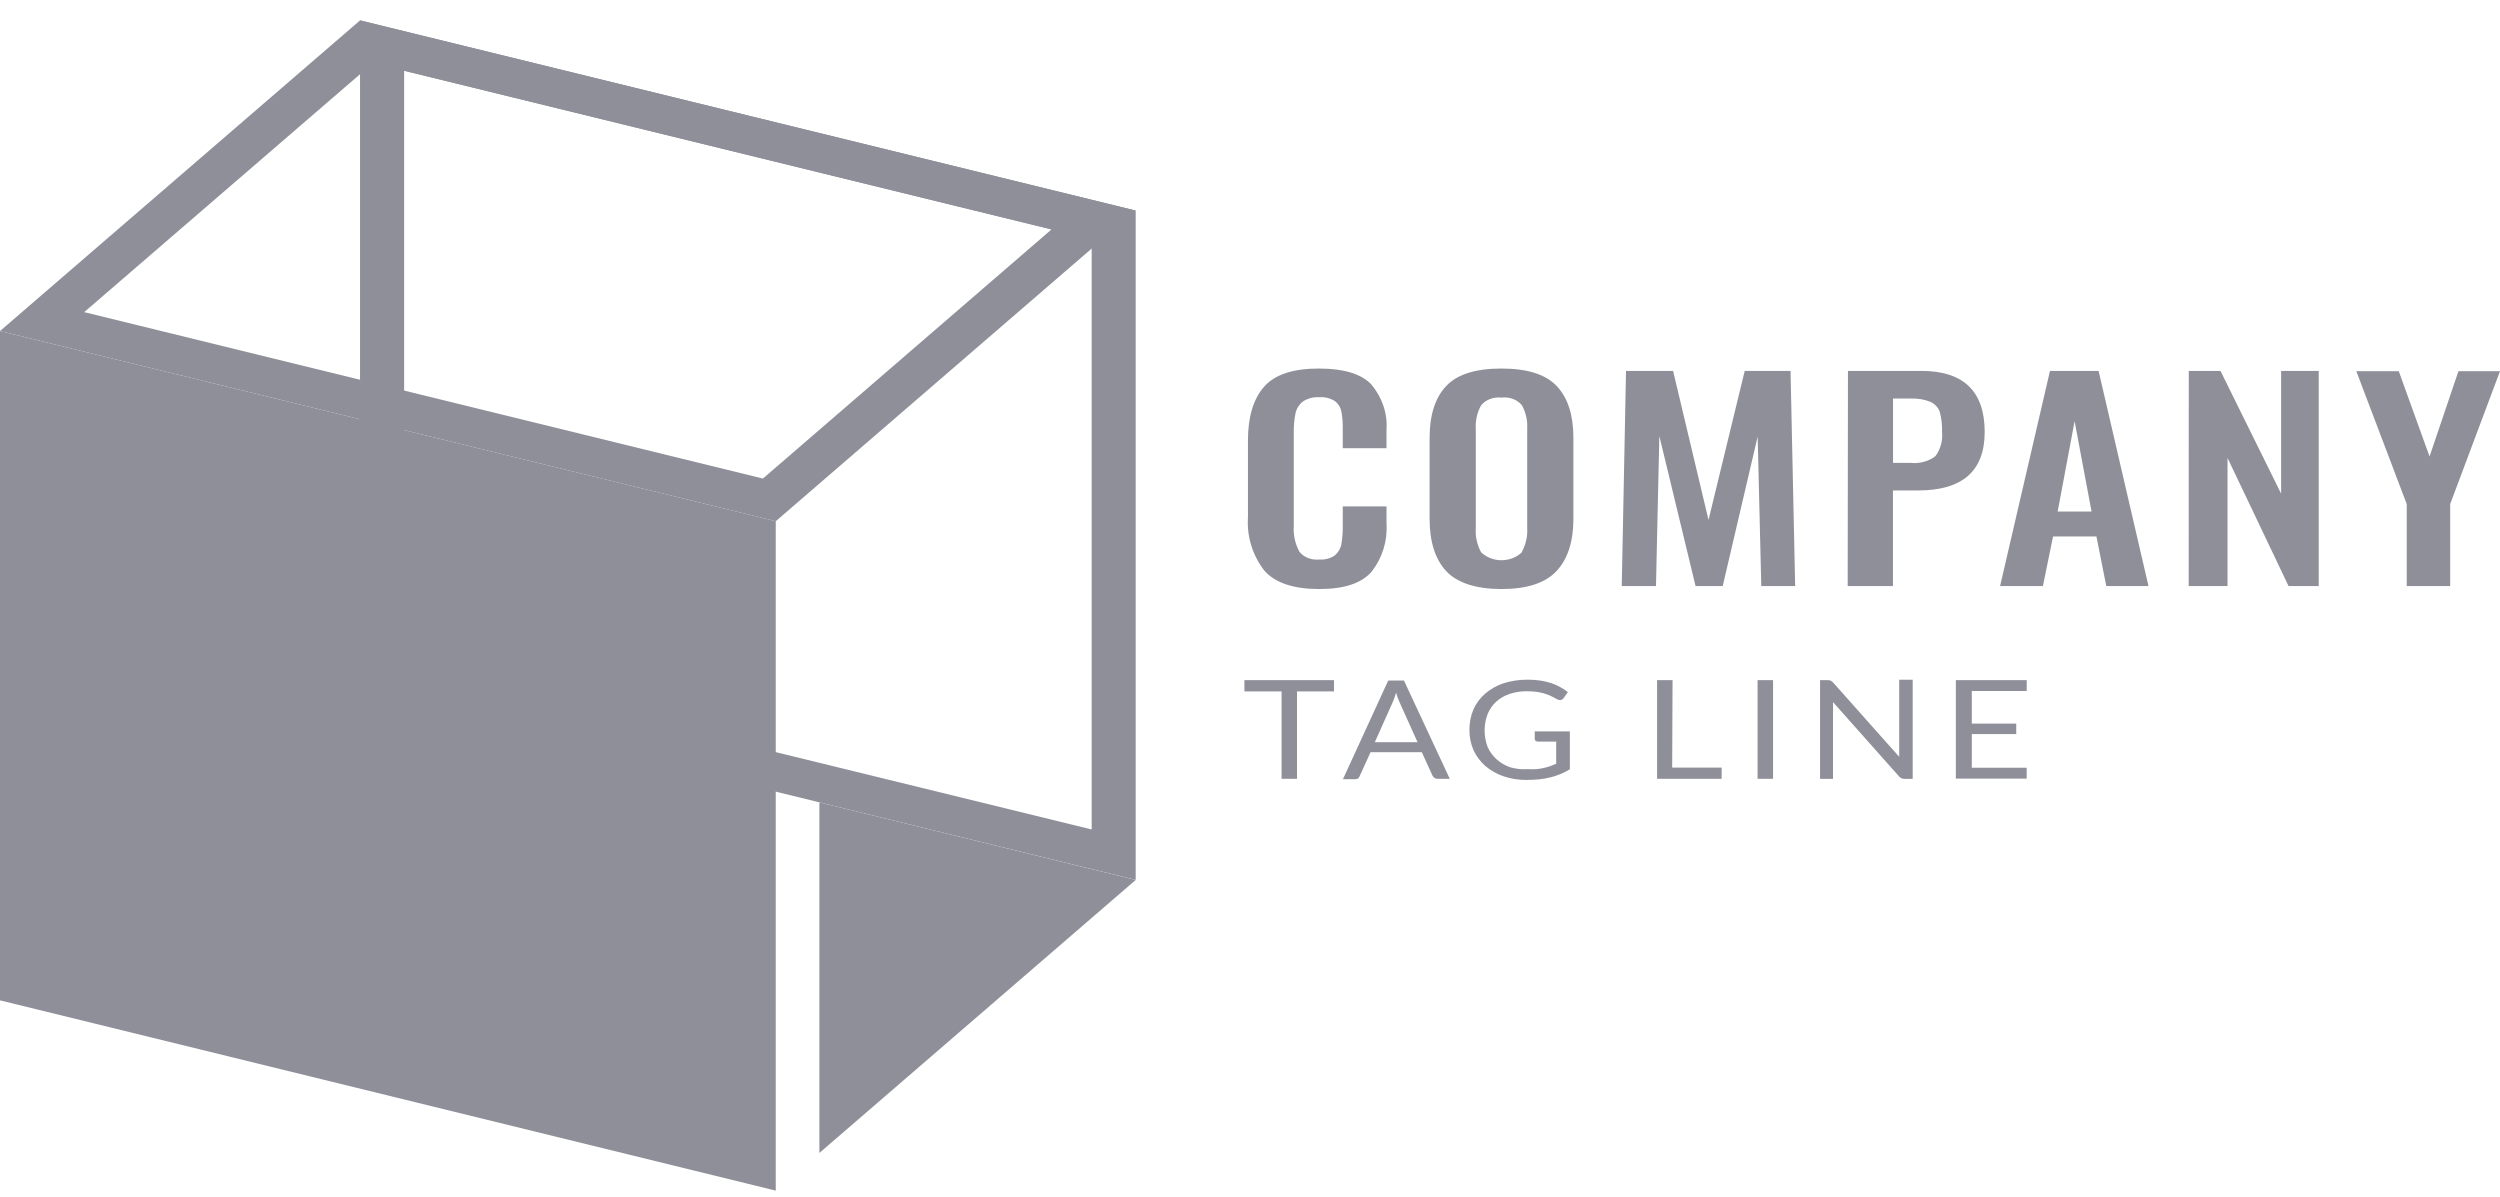
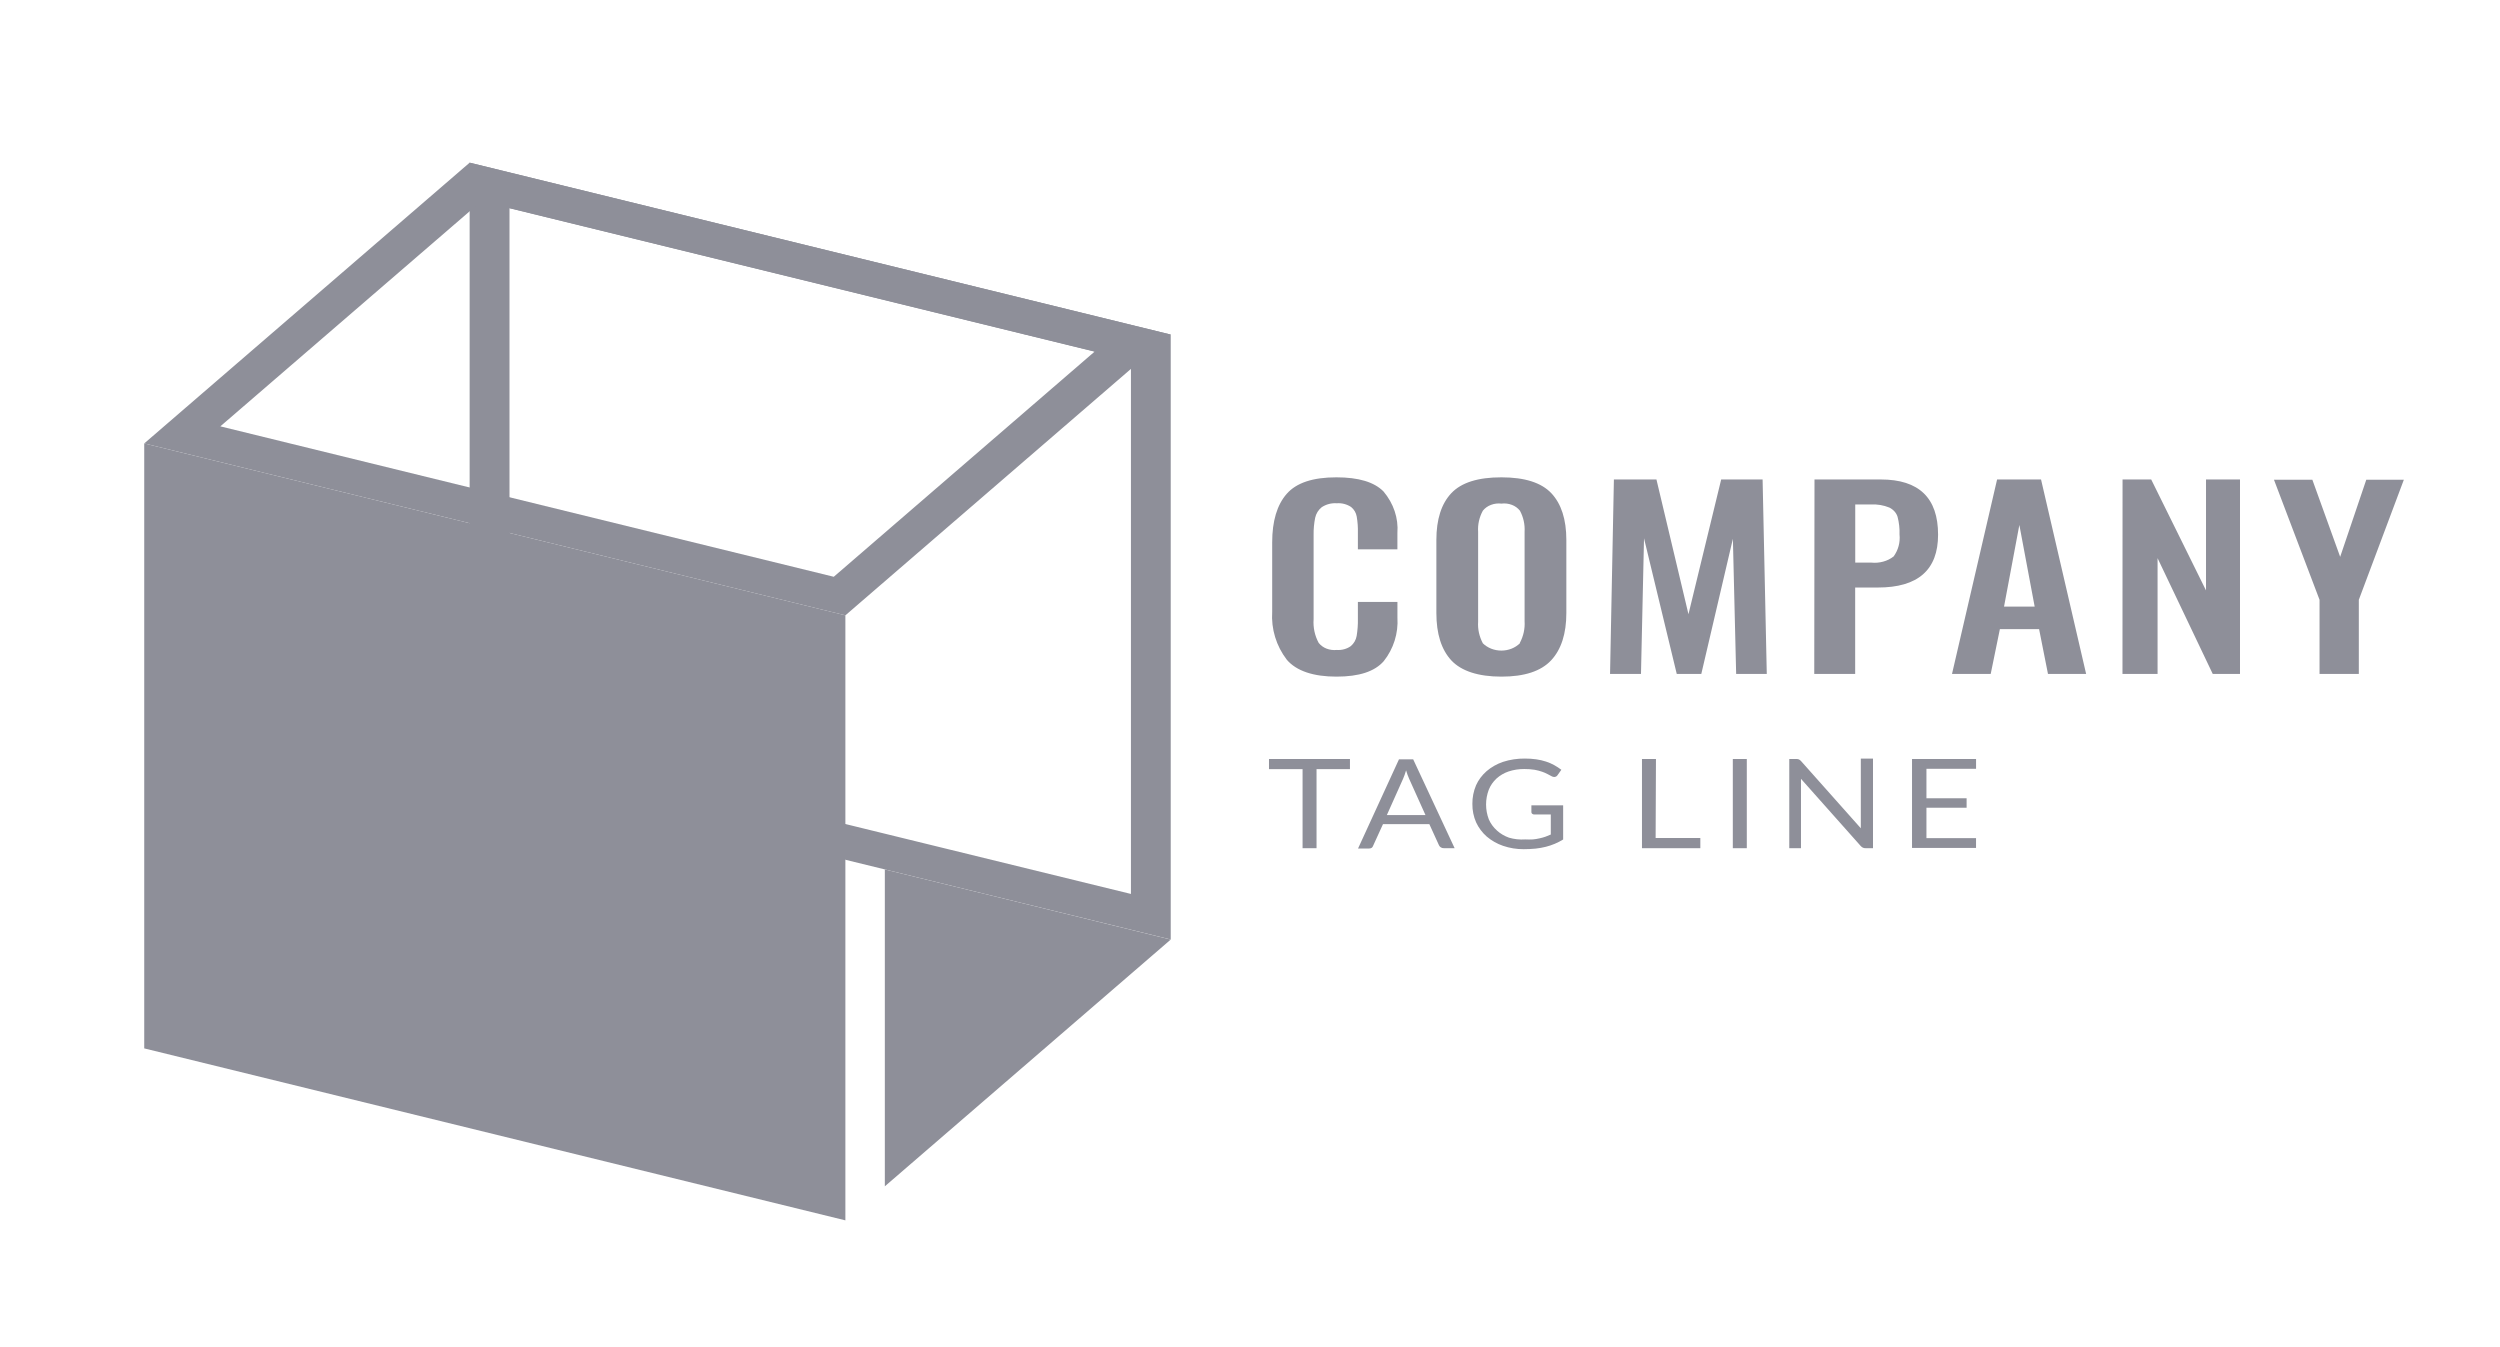
- <svg xmlns="http://www.w3.org/2000/svg" width="94" height="45" fill="none">
-   <path fill="#8E8F99" d="M47.53 21.443a2.953 2.953 0 0 1-.607-1.992v-2.888c0-.885.201-1.558.603-2.018.402-.46 1.092-.69 2.07-.688.92 0 1.572.196 1.958.588.42.5.625 1.111.578 1.727v.68h-1.644v-.688c.006-.225-.01-.45-.048-.673a.652.652 0 0 0-.234-.4.951.951 0 0 0-.596-.155 1.007 1.007 0 0 0-.627.164.769.769 0 0 0-.272.44 3.342 3.342 0 0 0-.065.715v3.505a1.79 1.79 0 0 0 .211.984.772.772 0 0 0 .328.239c.133.051.28.07.425.055.21.015.42-.042.582-.159a.706.706 0 0 0 .245-.426c.038-.232.056-.467.051-.702v-.711h1.645v.65a2.643 2.643 0 0 1-.57 1.815c-.377.429-1.02.643-1.967.643-.946 0-1.661-.229-2.067-.705ZM54.376 21.473c-.415-.45-.623-1.105-.623-1.972v-3.038c0-.858.208-1.507.623-1.948.416-.44 1.11-.66 2.084-.658.967 0 1.658.22 2.073.658.416.441.627 1.09.627 1.948v3.038c0 .858-.211 1.516-.633 1.969-.423.452-1.11.678-2.067.678-.957 0-1.665-.229-2.084-.675Zm2.85-.729c.149-.282.217-.59.197-.899v-3.72a1.65 1.65 0 0 0-.194-.88.776.776 0 0 0-.335-.243.907.907 0 0 0-.434-.052.92.92 0 0 0-.435.053.789.789 0 0 0-.338.241c-.15.275-.218.578-.197.881v3.738c-.021.309.047.617.197.899.096.094.214.17.347.223a1.161 1.161 0 0 0 .845 0c.133-.053.251-.129.347-.223v-.018ZM61.138 13.946h1.77l1.332 5.605 1.361-5.605h1.723l.174 8.09h-1.274l-.136-5.622-1.314 5.622h-1.021l-1.362-5.643-.126 5.643h-1.287l.16-8.09ZM69.483 13.946h2.758c1.588 0 2.383.766 2.383 2.297 0 1.467-.837 2.2-2.51 2.198h-.939v3.596h-1.702l.01-8.091Zm2.356 3.458c.168.018.339.005.5-.04.162-.043.31-.117.436-.216a1.31 1.31 0 0 0 .245-.913 2.53 2.53 0 0 0-.081-.735.596.596 0 0 0-.126-.222.705.705 0 0 0-.215-.163 1.763 1.763 0 0 0-.76-.129h-.66v2.418h.66ZM77.079 13.946h1.828l1.876 8.09h-1.587l-.37-1.865h-1.631l-.382 1.866h-1.61l1.876-8.091Zm1.563 5.288-.637-3.396-.637 3.396h1.273ZM82.298 13.946h1.192l2.28 4.615v-4.615h1.414v8.09H86.05l-2.295-4.817v4.817h-1.46l.003-8.09ZM90.493 18.952l-1.896-4.995h1.597l1.157 3.208 1.086-3.208H94l-1.873 4.995v3.084h-1.634v-3.084ZM50.158 25.574v.423h-1.39v3.287h-.581v-3.287H46.79v-.423h3.367ZM54.512 29.284h-.45a.2.2 0 0 1-.125-.035.193.193 0 0 1-.075-.085l-.402-.881h-1.927l-.402.881a.243.243 0 0 1-.06.1.208.208 0 0 1-.127.035h-.45l1.703-3.71h.592l1.723 3.695Zm-2.819-1.377H53.3l-.68-1.51a2.703 2.703 0 0 1-.127-.35c-.024.07-.044.138-.064.197l-.062.156-.674 1.507ZM57.447 28.92c.107.005.214.005.32 0 .092-.008.183-.023.273-.044a2.1 2.1 0 0 0 .245-.068c.075-.026.15-.058.228-.09v-.835h-.681a.142.142 0 0 1-.05-.006.128.128 0 0 1-.042-.023.086.086 0 0 1-.026-.03.075.075 0 0 1-.008-.038v-.285h1.321v1.422a2.57 2.57 0 0 1-.718.303c-.14.035-.282.06-.426.076a5.153 5.153 0 0 1-.497.024 2.596 2.596 0 0 1-.858-.139 2.092 2.092 0 0 1-.681-.387 1.792 1.792 0 0 1-.44-.588 1.854 1.854 0 0 1-.156-.77 1.923 1.923 0 0 1 .153-.775c.098-.22.248-.42.44-.588.194-.167.426-.298.68-.385.292-.095.602-.141.913-.138.159 0 .317.01.473.032.139.02.274.051.405.094.12.039.234.088.34.147.105.058.204.123.297.194l-.163.23a.143.143 0 0 1-.056.05.17.17 0 0 1-.077.02.222.222 0 0 1-.106-.03 2.103 2.103 0 0 1-.166-.088 1.51 1.51 0 0 0-.229-.1 2.137 2.137 0 0 0-.313-.082 2.625 2.625 0 0 0-.432-.032 2.018 2.018 0 0 0-.657.103 1.44 1.44 0 0 0-.5.293c-.142.134-.25.29-.318.462a1.733 1.733 0 0 0 0 1.237c.075.174.191.333.341.467.14.127.31.227.497.294.217.064.446.089.674.073ZM62.874 28.861h1.86v.423h-2.428v-3.71h.582l-.014 3.287ZM66.667 29.284h-.582v-3.71h.582v3.71ZM68.832 25.591a.28.28 0 0 1 .09.068l2.488 2.797a.884.884 0 0 1 0-.132v-2.765h.507v3.726h-.293a.276.276 0 0 1-.126-.021.33.33 0 0 1-.092-.07l-2.485-2.795v2.886h-.487v-3.711h.303c.033 0 .066.006.096.017ZM76.204 25.574v.408H74.14v1.225h1.671v.394h-1.671v1.266h2.063v.408H73.54v-3.701h2.663ZM15.195 2.659l25.852 6.334v22.195l-25.852-6.33v-22.2ZM13.537.767v25.168l29.165 7.148V7.917L13.537.767Z" />
-   <path fill="#8E8F99" d="M29.168 44.767 0 37.613V12.447l29.168 7.15v25.17Z" />
-   <path fill="#8E8F99" d="m14.02 2.374 25.515 6.254-10.85 9.366-25.519-6.258L14.02 2.374ZM13.537.767 0 12.447l29.168 7.151 13.534-11.68L13.537.766ZM30.81 43.35l11.892-10.264-11.893-2.917v13.182Z" />
+ <svg xmlns="http://www.w3.org/2000/svg" width="104" height="56" fill="none">
+   <path fill="#8E8F99" d="M53.53 27.443a2.953 2.953 0 0 1-.607-1.992v-2.888c0-.885.201-1.558.603-2.018.402-.46 1.092-.69 2.07-.688.92 0 1.572.196 1.958.588.42.5.625 1.111.578 1.727v.68h-1.644v-.688c.006-.225-.01-.45-.048-.673a.652.652 0 0 0-.234-.4.951.951 0 0 0-.596-.155 1.007 1.007 0 0 0-.627.164.769.769 0 0 0-.272.44 3.342 3.342 0 0 0-.065.715v3.505a1.79 1.79 0 0 0 .211.984.772.772 0 0 0 .328.239c.133.051.28.07.425.055.21.015.42-.042.582-.159a.706.706 0 0 0 .245-.426c.038-.232.056-.467.051-.702v-.711h1.645v.65a2.643 2.643 0 0 1-.57 1.815c-.377.429-1.02.643-1.967.643-.946 0-1.661-.229-2.067-.705ZM60.376 27.473c-.415-.45-.623-1.105-.623-1.972v-3.038c0-.858.208-1.507.623-1.948.416-.44 1.11-.66 2.084-.658.967 0 1.658.22 2.073.658.416.441.627 1.09.627 1.948v3.038c0 .858-.211 1.516-.633 1.969-.423.452-1.11.678-2.067.678-.957 0-1.665-.229-2.084-.675Zm2.85-.729c.149-.282.217-.59.197-.899v-3.72a1.65 1.65 0 0 0-.194-.88.776.776 0 0 0-.335-.243.907.907 0 0 0-.434-.052.92.92 0 0 0-.435.053.789.789 0 0 0-.338.241c-.15.275-.218.578-.197.881v3.738c-.021.309.047.617.197.899.096.094.214.17.347.223a1.161 1.161 0 0 0 .845 0c.133-.053.251-.129.347-.223v-.018ZM67.138 19.946h1.77l1.332 5.605 1.361-5.605h1.723l.174 8.09h-1.274l-.136-5.622-1.314 5.622h-1.021l-1.362-5.643-.126 5.643h-1.287l.16-8.09ZM75.483 19.946h2.758c1.588 0 2.383.766 2.383 2.297 0 1.467-.837 2.2-2.51 2.198h-.939v3.596h-1.702l.01-8.091Zm2.356 3.458c.168.018.339.005.5-.04.162-.043.31-.117.436-.216a1.31 1.31 0 0 0 .245-.913 2.53 2.53 0 0 0-.081-.735.596.596 0 0 0-.126-.222.705.705 0 0 0-.215-.163 1.763 1.763 0 0 0-.76-.129h-.66v2.418h.66ZM83.079 19.946h1.828l1.876 8.09h-1.587l-.37-1.865h-1.631l-.382 1.866h-1.61l1.876-8.091Zm1.563 5.288-.637-3.396-.637 3.396h1.273ZM88.298 19.946h1.192l2.28 4.615v-4.615h1.414v8.09H92.05l-2.295-4.817v4.817h-1.46l.003-8.09ZM96.493 24.952l-1.896-4.995h1.597l1.157 3.208 1.086-3.208H100l-1.873 4.995v3.084h-1.634v-3.084ZM56.158 31.574v.423h-1.39v3.287h-.581v-3.287H52.79v-.423h3.367ZM60.512 35.284h-.45a.2.2 0 0 1-.125-.035.193.193 0 0 1-.075-.085l-.402-.881h-1.927l-.402.881a.243.243 0 0 1-.06.1.208.208 0 0 1-.127.035h-.45l1.703-3.71h.592l1.723 3.695Zm-2.819-1.377H59.3l-.68-1.51a2.703 2.703 0 0 1-.127-.35c-.024.07-.044.138-.064.197l-.062.156-.674 1.507ZM63.447 34.92c.107.005.214.005.32 0 .092-.008.183-.023.273-.044a2.1 2.1 0 0 0 .245-.067c.075-.027.15-.06.228-.092v-.834h-.681a.142.142 0 0 1-.05-.006.128.128 0 0 1-.042-.023.086.086 0 0 1-.026-.03.075.075 0 0 1-.008-.038v-.285h1.321v1.422a2.57 2.57 0 0 1-.718.303c-.14.035-.282.06-.426.076a5.153 5.153 0 0 1-.497.024 2.596 2.596 0 0 1-.858-.139 2.092 2.092 0 0 1-.681-.387 1.792 1.792 0 0 1-.44-.588 1.854 1.854 0 0 1-.156-.77 1.923 1.923 0 0 1 .153-.775c.098-.22.248-.42.44-.588.194-.167.426-.298.68-.385.292-.095.602-.141.913-.138.159 0 .317.01.473.032.139.02.274.051.405.094.12.039.234.088.34.147.105.058.204.123.297.194l-.163.23a.143.143 0 0 1-.056.05.17.17 0 0 1-.077.02.222.222 0 0 1-.106-.03 2.103 2.103 0 0 1-.166-.088 1.51 1.51 0 0 0-.229-.1 2.137 2.137 0 0 0-.313-.082 2.625 2.625 0 0 0-.432-.032 2.018 2.018 0 0 0-.657.103 1.44 1.44 0 0 0-.5.294c-.142.133-.25.29-.318.46a1.733 1.733 0 0 0 0 1.238c.075.174.191.333.341.467.14.127.31.227.497.294.217.064.446.089.674.073ZM68.874 34.861h1.86v.423h-2.428v-3.71h.582l-.014 3.287ZM72.667 35.284h-.582v-3.71h.582v3.71ZM74.832 31.591a.28.28 0 0 1 .09.068l2.488 2.797a.884.884 0 0 1 0-.132v-2.765h.507v3.726h-.293a.276.276 0 0 1-.126-.021.33.33 0 0 1-.092-.07l-2.485-2.795v2.886h-.487v-3.711h.303c.033 0 .066.006.096.017ZM82.204 31.574v.408H80.14v1.225h1.671v.394h-1.671v1.266h2.063v.408H79.54v-3.701h2.663ZM21.195 8.659l25.852 6.334v22.195l-25.852-6.33v-22.2Zm-1.658-1.892v25.168l29.165 7.148V13.918L19.537 6.767Z" />
+   <path fill="#8E8F99" d="M35.168 50.767 6 43.613V18.447l29.168 7.15v25.17Z" />
+   <path fill="#8E8F99" d="m20.02 8.374 25.515 6.254-10.85 9.366-25.519-6.258L20.02 8.374Zm-.483-1.607L6 18.447l29.168 7.151 13.534-11.68-29.165-7.151ZM36.81 49.35l11.892-10.264-11.893-2.917v13.182Z" />
</svg>
